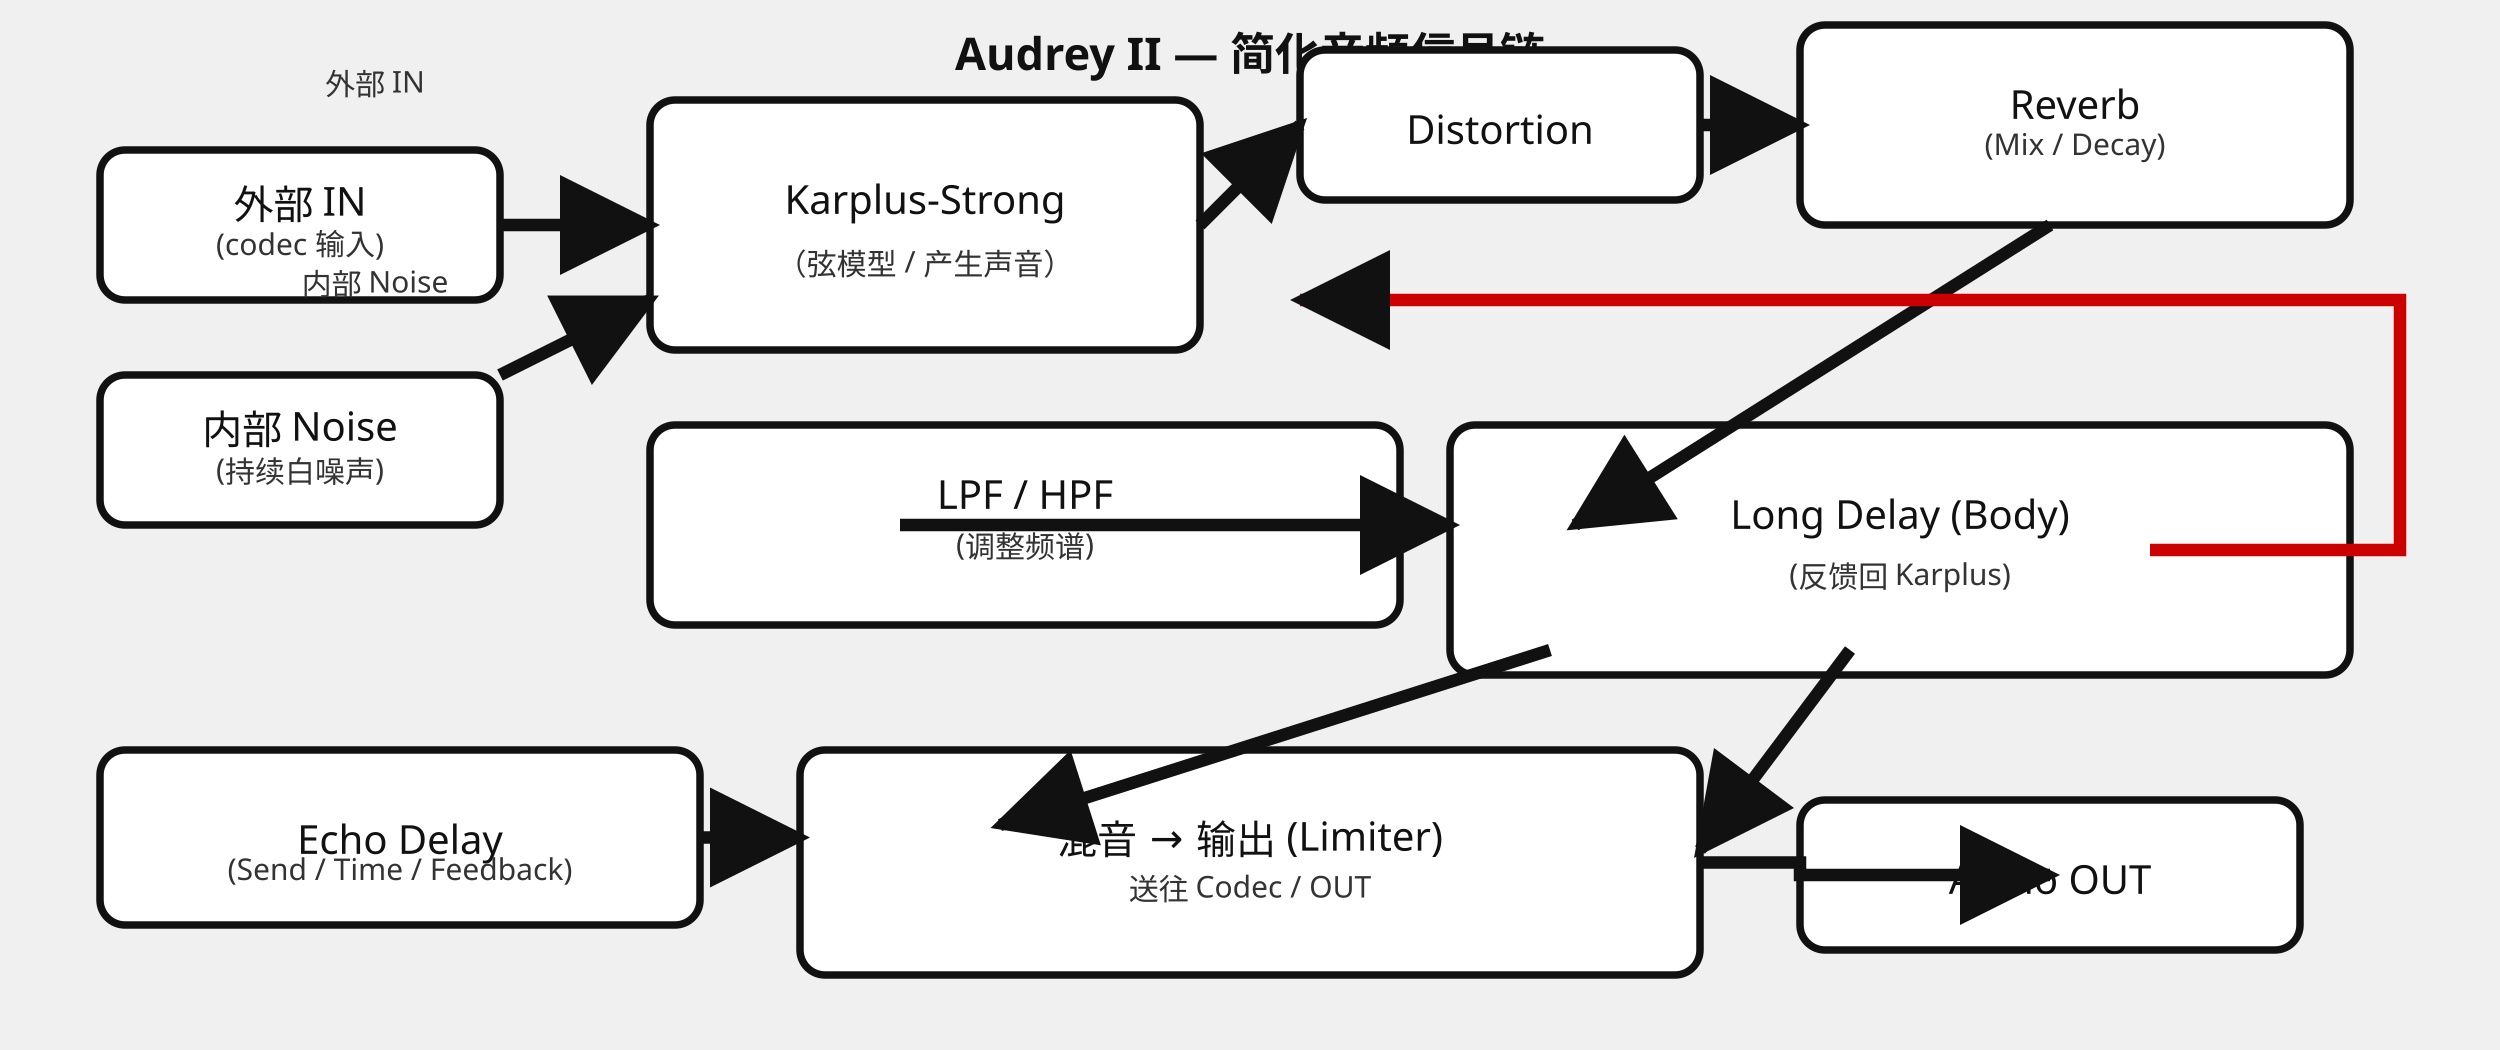
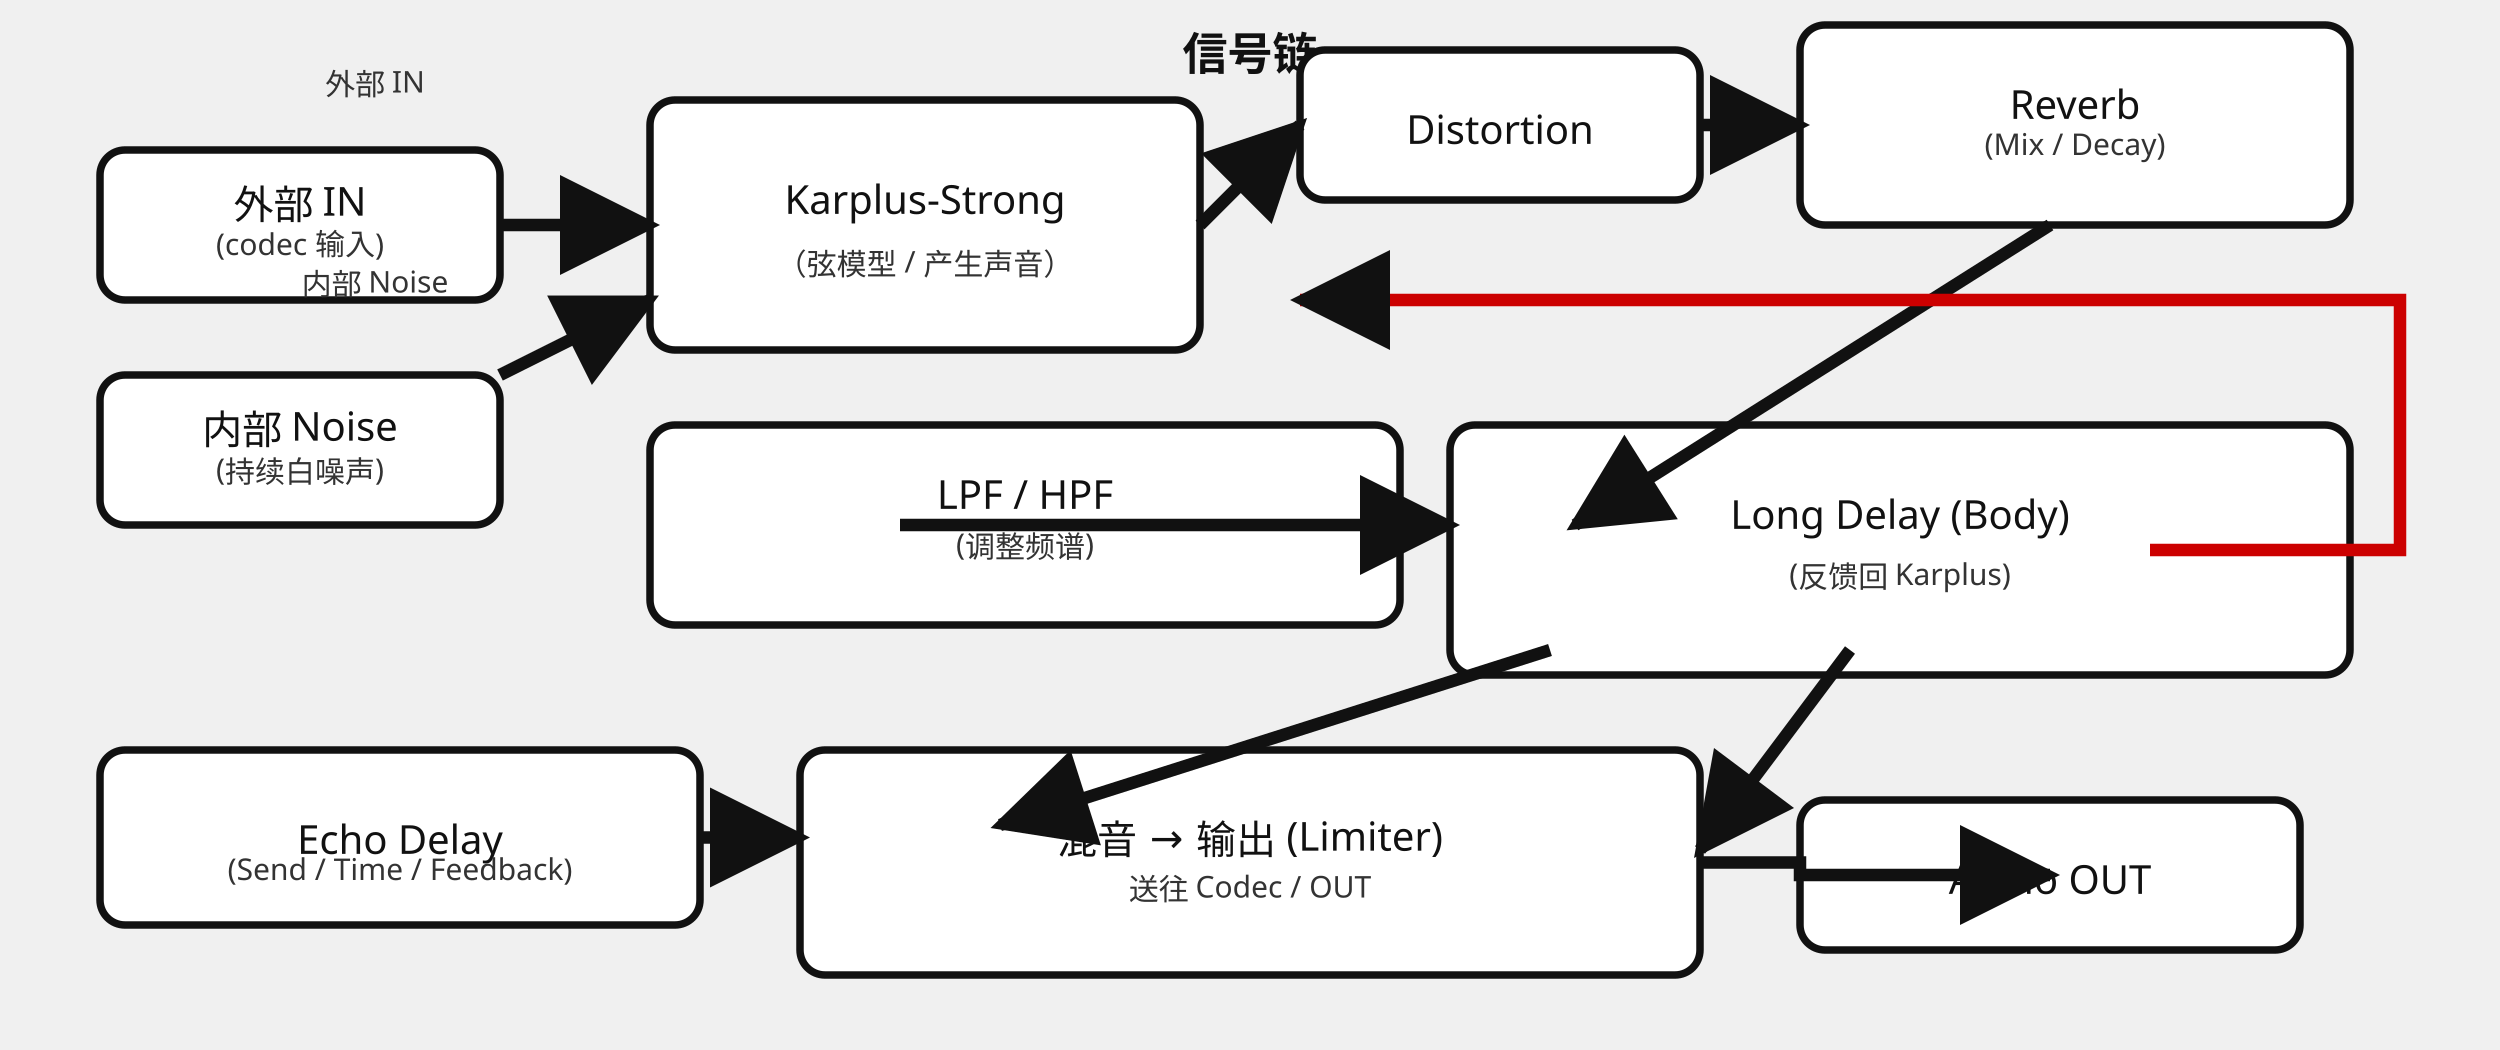
<svg xmlns="http://www.w3.org/2000/svg" width="1000" height="420" viewBox="0 0 1000 420">
  <defs>
    <marker id="arrow" viewBox="0 0 10 10" refX="9" refY="5" markerWidth="8" markerHeight="8" orient="auto">
      <path d="M 0 0 L 10 5 L 0 10 z" fill="#111" />
    </marker>
  </defs>
  <style>
    .box { fill:#ffffff; stroke:#111; stroke-width:3; rx:10; ry:10; }
    .title { font: 18px sans-serif; font-weight:700; fill:#111; }
    .label { font:16px sans-serif; fill:#111; text-anchor:middle; dominant-baseline:middle; }
    .sub { font:12px sans-serif; fill:#333; text-anchor:middle; }
    .arrow { stroke:#111; stroke-width:5; fill:none; marker-end:url(#arrow); }
    .feedback { stroke:#cc0000; stroke-width:5; fill:none; marker-end:url(#arrow); }
  </style>
-   <text x="500" y="28" class="title" text-anchor="middle">Audrey II — 简化音频信号链</text>
+   <text x="500" y="28" class="title" text-anchor="middle">信号链</text>
  <g transform="translate(40,60)">
    <rect class="box" x="0" y="0" width="160" height="60" />
    <text x="80" y="22" class="label">外部 IN</text>
    <text x="80" y="42" class="sub">(codec 输入)</text>
    <rect class="box" x="0" y="90" width="160" height="60" />
    <text x="80" y="112" class="label">内部 Noise</text>
    <text x="80" y="132" class="sub">(持续白噪声)</text>
  </g>
  <g transform="translate(260,40)">
    <rect class="box" x="0" y="0" width="220" height="100" />
    <text x="110" y="40" class="label">Karplus-Strong</text>
    <text x="110" y="70" class="sub">（弦模型 / 产生声音）</text>
  </g>
  <g transform="translate(520,20)">
    <rect class="box" x="0" y="0" width="160" height="60" />
    <text x="80" y="32" class="label">Distortion</text>
  </g>
  <g transform="translate(720,10)">
    <rect class="box" x="0" y="0" width="220" height="80" />
    <text x="110" y="32" class="label">Reverb</text>
    <text x="110" y="52" class="sub">(Mix / Decay)</text>
  </g>
  <g transform="translate(260,170)">
    <rect class="box" x="0" y="0" width="300" height="80" />
    <text x="150" y="28" class="label">LPF / HPF</text>
    <text x="150" y="52" class="sub">(调整频谱)</text>
  </g>
  <g transform="translate(580,170)">
    <rect class="box" x="0" y="0" width="360" height="100" />
    <text x="180" y="36" class="label">Long Delay (Body)</text>
    <text x="180" y="64" class="sub">(反馈回 Karplus)</text>
  </g>
  <g transform="translate(40,300)">
    <rect class="box" x="0" y="0" width="240" height="70" />
    <text x="120" y="36" class="label">Echo Delay</text>
    <text x="120" y="52" class="sub">(Send / Time / Feedback)</text>
  </g>
  <g transform="translate(320,300)">
    <rect class="box" x="0" y="0" width="360" height="90" />
    <text x="180" y="36" class="label">混音 → 输出 (Limiter)</text>
    <text x="180" y="60" class="sub">送往 Codec / OUT</text>
  </g>
  <g transform="translate(720,320)">
    <rect class="box" x="0" y="0" width="200" height="60" />
    <text x="100" y="32" class="label">Audio OUT</text>
  </g>
  <path class="arrow" d="M200 90 L260 90" />
  <path class="arrow" d="M200 150 L260 120" />
  <path class="arrow" d="M480 90 L520 50" />
  <path class="arrow" d="M680 50 L720 50" />
  <path class="arrow" d="M820 90 L630 210" />
  <path class="arrow" d="M360 210 L580 210" />
  <path class="feedback" d="M860 220 L960 220 L960 120 L740 120 L700 120 L520 120" />
  <path class="arrow" d="M620 260 L400 330" />
  <path class="arrow" d="M280 335 L320 335" />
  <path class="arrow" d="M740 260 L680 340" />
  <path class="arrow" d="M680 345 L720 345 L720 350 L720 350 L820 350" />
  <text x="150" y="38" class="sub" text-anchor="middle">外部 IN</text>
  <text x="150" y="118" class="sub" text-anchor="middle">内部 Noise</text>
</svg>
